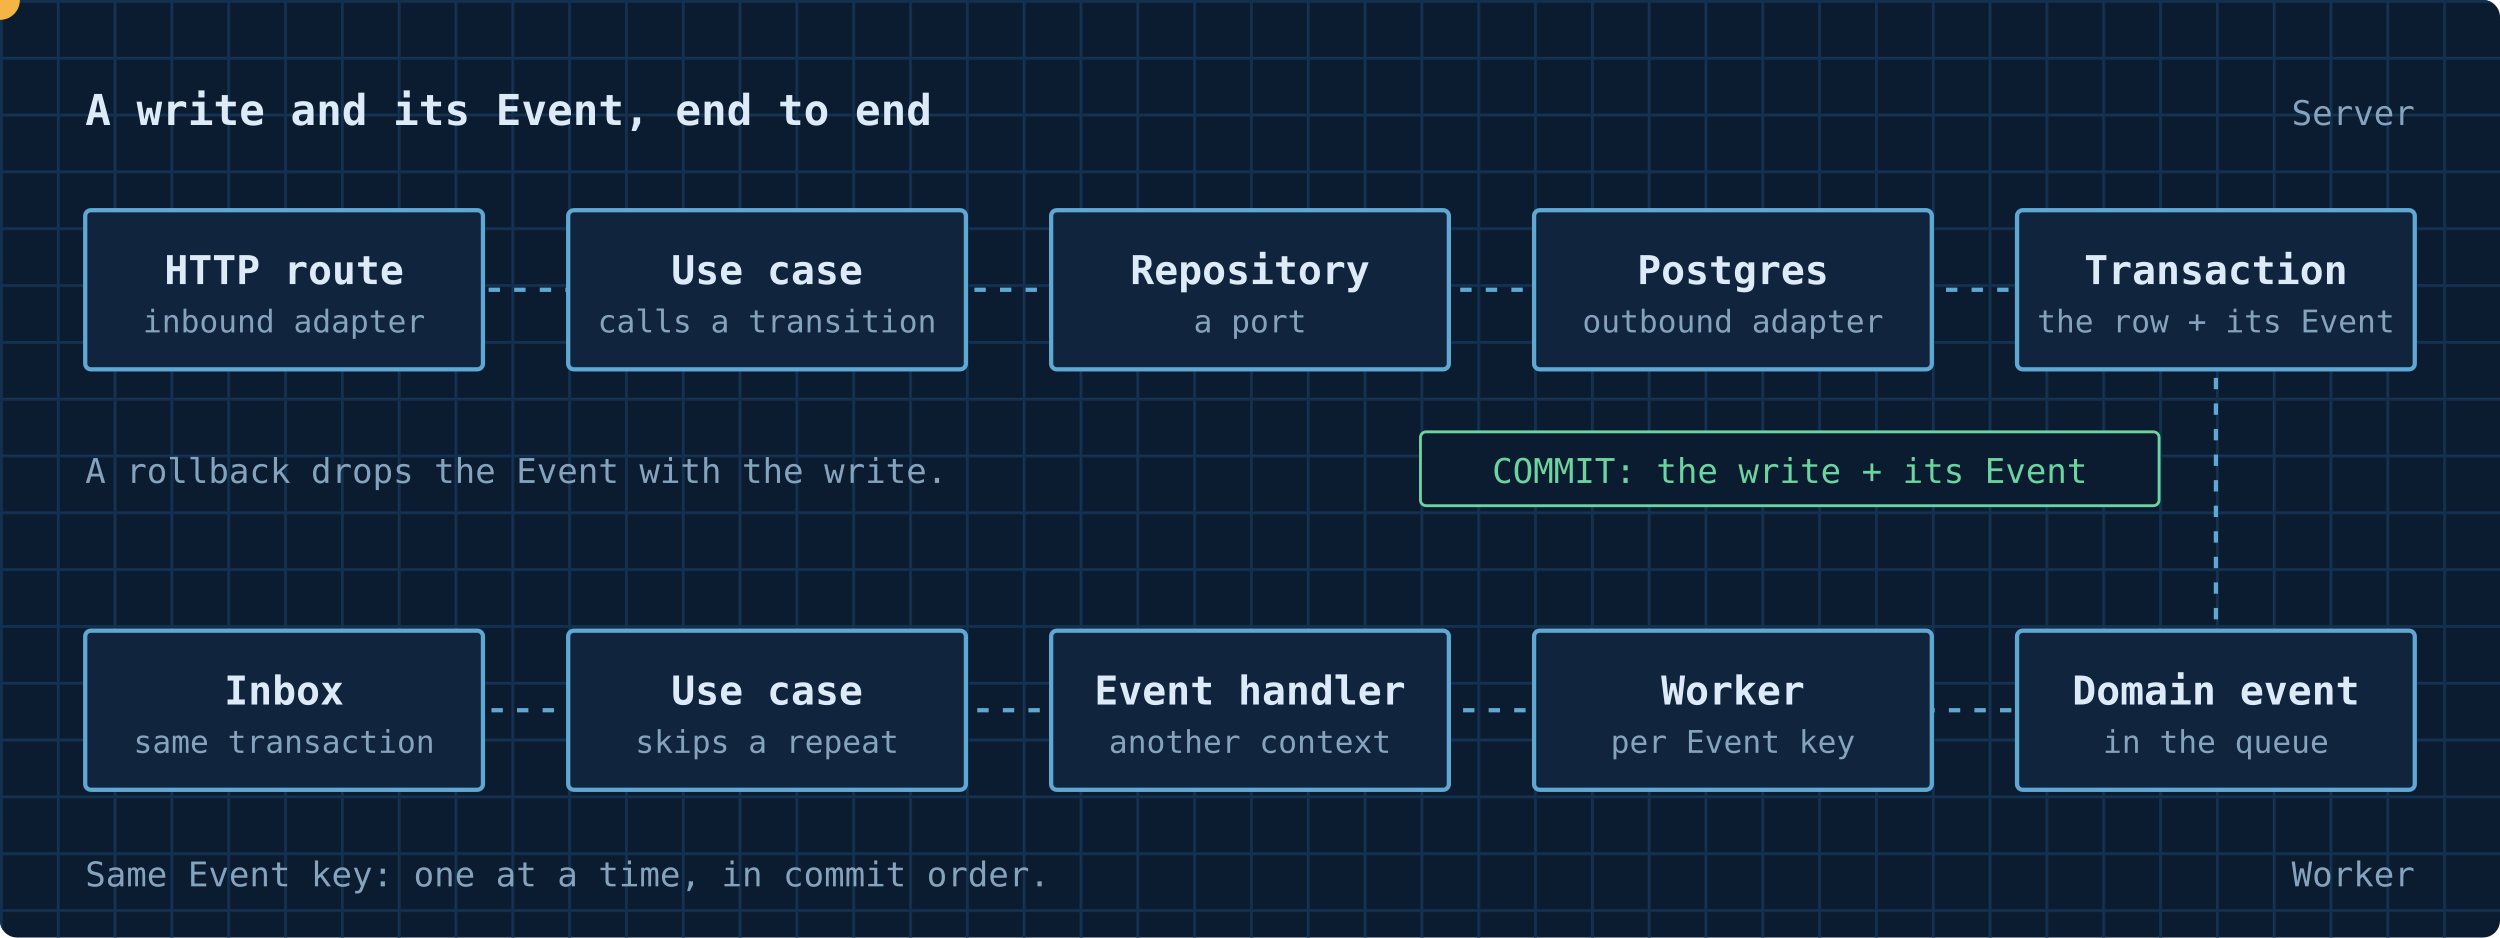
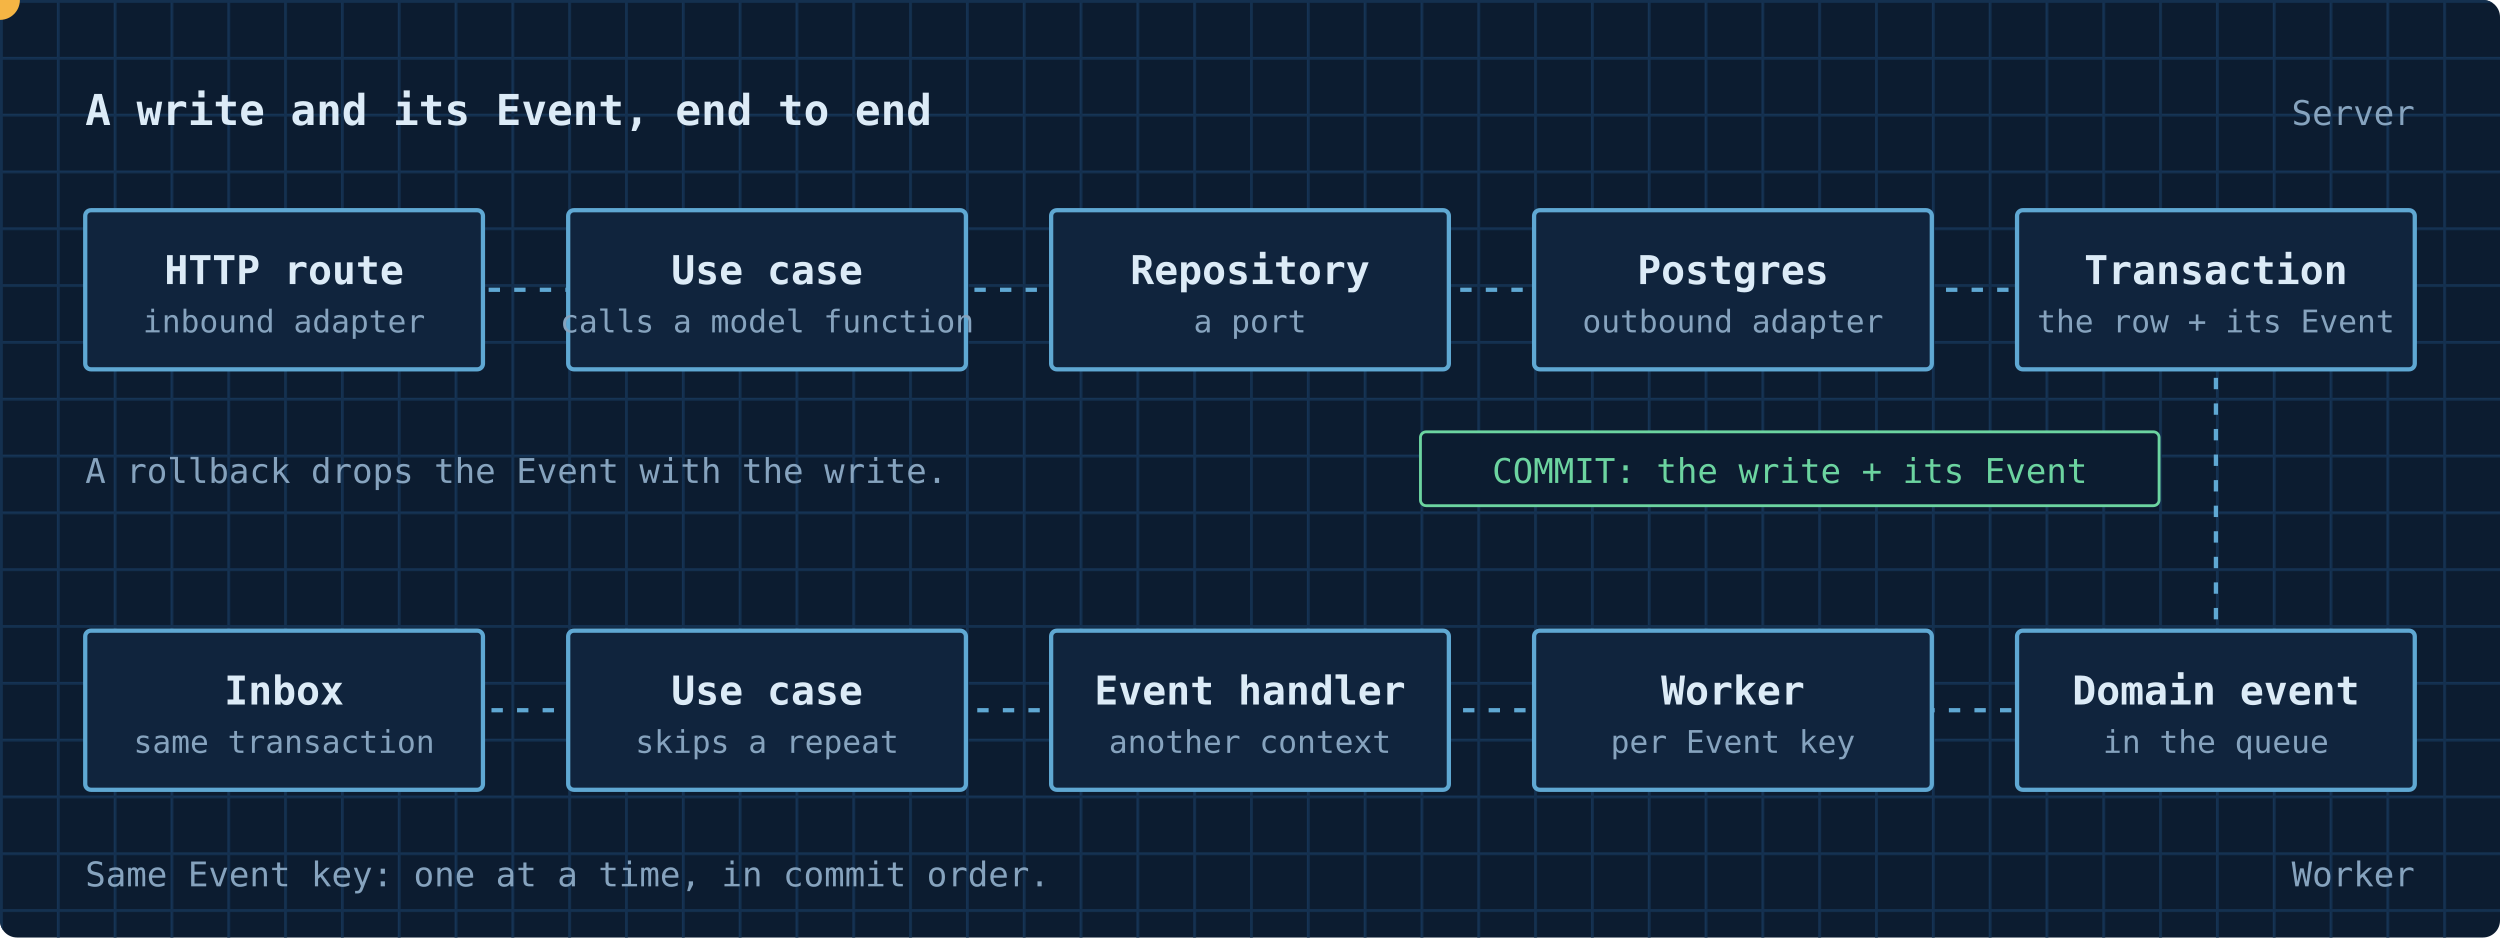
<svg xmlns="http://www.w3.org/2000/svg" viewBox="0 0 880 330" width="880" height="330" role="img" aria-label="A write and its Domain event, end to end: a request runs through a context's HTTP route, Use case, Repository and Postgres adapter into one transaction that commits the row and its Domain event; the Worker delivers each Domain event, one at a time per Event key in commit order, to another context's Event handler, whose Use case records it in the Inbox so a repeat is skipped.">
  <style>
.display{font-family:ui-monospace,SFMono-Regular,Menlo,Consolas,monospace;fill:#DCEBF7}
.mono{font-family:ui-monospace,SFMono-Regular,Menlo,Consolas,monospace;fill:#DCEBF7}
.dim{fill:#86A3BE}
.accent{fill:#F5B544}
.ok{fill:#6CD4A0}
.fail{fill:#FF7A6B}

@media (prefers-reduced-motion: no-preference){
@keyframes server0{0%,1.00%,12.88%,100%{stroke:#5FA8D3}6.00%{stroke:#F5B544}}.server0 rect{animation:server0 8s linear infinite}
@keyframes server1{0%,10.47%,22.34%,100%{stroke:#5FA8D3}15.47%{stroke:#F5B544}}.server1 rect{animation:server1 8s linear infinite}
@keyframes server2{0%,19.94%,31.81%,100%{stroke:#5FA8D3}24.94%{stroke:#F5B544}}.server2 rect{animation:server2 8s linear infinite}
@keyframes server3{0%,29.41%,41.28%,100%{stroke:#5FA8D3}34.41%{stroke:#F5B544}}.server3 rect{animation:server3 8s linear infinite}
@keyframes server4{0%,38.88%,50.75%,100%{stroke:#5FA8D3}43.88%{stroke:#F5B544}}.server4 rect{animation:server4 8s linear infinite}
@keyframes worker0{0%,85.00%,96.88%,100%{stroke:#5FA8D3}90.00%{stroke:#F5B544}}.worker0 rect{animation:worker0 8s linear infinite}
@keyframes worker1{0%,75.53%,87.41%,100%{stroke:#5FA8D3}80.53%{stroke:#F5B544}}.worker1 rect{animation:worker1 8s linear infinite}
@keyframes worker2{0%,66.06%,77.94%,100%{stroke:#5FA8D3}71.06%{stroke:#F5B544}}.worker2 rect{animation:worker2 8s linear infinite}
@keyframes worker3{0%,56.59%,68.47%,100%{stroke:#5FA8D3}61.59%{stroke:#F5B544}}.worker3 rect{animation:worker3 8s linear infinite}
@keyframes worker4{0%,47.12%,59.00%,100%{stroke:#5FA8D3}52.12%{stroke:#F5B544}}.worker4 rect{animation:worker4 8s linear infinite}
@keyframes commit{0%,42.63%{opacity:.3}45.75%,60.13%{opacity:1}67.63%,100%{opacity:.3}}.commit{animation:commit 8s linear infinite}
}
@media (prefers-reduced-motion: reduce){.typed{clip-path:none}.moving{display:none}}
</style>
  <rect width="880" height="330" rx="6" fill="#0C1C30" />
  <defs>
    <pattern id="grid" width="20" height="20" patternUnits="userSpaceOnUse">
      <path d="M0 0V20M0 0H20" fill="none" stroke="#14304F" stroke-width="2" />
    </pattern>
  </defs>
  <rect width="880" height="330" rx="6" fill="url(#grid)" />
  <text x="30" y="44" class="display" font-size="15" font-weight="700">A write and its Event, end to end</text>
  <text x="850" y="44" text-anchor="end" class="mono dim" font-size="12">Server</text>
  <text x="850" y="312" text-anchor="end" class="mono dim" font-size="12">Worker</text>
  <path d="M100 102 H780 V250 H100" fill="none" stroke="#5FA8D3" stroke-width="1.5" stroke-dasharray="4 5" />
  <g class="server0">
    <rect x="30" y="74" width="140" height="56" rx="2" fill="#10243D" stroke="#5FA8D3" stroke-width="1.5" />
    <text x="100" y="100" text-anchor="middle" class="display" font-size="14" font-weight="600">HTTP route</text>
    <text x="100" y="117" text-anchor="middle" class="mono dim" font-size="11">inbound adapter</text>
  </g>
  <g class="server1">
    <rect x="200" y="74" width="140" height="56" rx="2" fill="#10243D" stroke="#5FA8D3" stroke-width="1.5" />
    <text x="270" y="100" text-anchor="middle" class="display" font-size="14" font-weight="600">Use case</text>
-     <text x="270" y="117" text-anchor="middle" class="mono dim" font-size="11">calls a transition</text>
+     <text x="270" y="117" text-anchor="middle" class="mono dim" font-size="11">calls a model function</text>
  </g>
  <g class="server2">
    <rect x="370" y="74" width="140" height="56" rx="2" fill="#10243D" stroke="#5FA8D3" stroke-width="1.5" />
    <text x="440" y="100" text-anchor="middle" class="display" font-size="14" font-weight="600">Repository</text>
    <text x="440" y="117" text-anchor="middle" class="mono dim" font-size="11">a port</text>
  </g>
  <g class="server3">
    <rect x="540" y="74" width="140" height="56" rx="2" fill="#10243D" stroke="#5FA8D3" stroke-width="1.5" />
    <text x="610" y="100" text-anchor="middle" class="display" font-size="14" font-weight="600">Postgres</text>
    <text x="610" y="117" text-anchor="middle" class="mono dim" font-size="11">outbound adapter</text>
  </g>
  <g class="server4">
    <rect x="710" y="74" width="140" height="56" rx="2" fill="#10243D" stroke="#5FA8D3" stroke-width="1.5" />
    <text x="780" y="100" text-anchor="middle" class="display" font-size="14" font-weight="600">Transaction</text>
    <text x="780" y="117" text-anchor="middle" class="mono dim" font-size="11">the row + its Event</text>
  </g>
  <g class="worker0">
    <rect x="30" y="222" width="140" height="56" rx="2" fill="#10243D" stroke="#5FA8D3" stroke-width="1.5" />
    <text x="100" y="248" text-anchor="middle" class="display" font-size="14" font-weight="600">Inbox</text>
    <text x="100" y="265" text-anchor="middle" class="mono dim" font-size="11">same transaction</text>
  </g>
  <g class="worker1">
    <rect x="200" y="222" width="140" height="56" rx="2" fill="#10243D" stroke="#5FA8D3" stroke-width="1.5" />
    <text x="270" y="248" text-anchor="middle" class="display" font-size="14" font-weight="600">Use case</text>
    <text x="270" y="265" text-anchor="middle" class="mono dim" font-size="11">skips a repeat</text>
  </g>
  <g class="worker2">
    <rect x="370" y="222" width="140" height="56" rx="2" fill="#10243D" stroke="#5FA8D3" stroke-width="1.5" />
    <text x="440" y="248" text-anchor="middle" class="display" font-size="14" font-weight="600">Event handler</text>
    <text x="440" y="265" text-anchor="middle" class="mono dim" font-size="11">another context</text>
  </g>
  <g class="worker3">
    <rect x="540" y="222" width="140" height="56" rx="2" fill="#10243D" stroke="#5FA8D3" stroke-width="1.5" />
    <text x="610" y="248" text-anchor="middle" class="display" font-size="14" font-weight="600">Worker</text>
    <text x="610" y="265" text-anchor="middle" class="mono dim" font-size="11">per Event key</text>
  </g>
  <g class="worker4">
    <rect x="710" y="222" width="140" height="56" rx="2" fill="#10243D" stroke="#5FA8D3" stroke-width="1.5" />
    <text x="780" y="248" text-anchor="middle" class="display" font-size="14" font-weight="600">Domain event</text>
    <text x="780" y="265" text-anchor="middle" class="mono dim" font-size="11">in the queue</text>
  </g>
  <g class="commit">
    <rect x="500" y="152" width="260" height="26" rx="2" fill="#0C1C30" stroke="#6CD4A0" />
    <text x="630" y="170" text-anchor="middle" class="mono ok" font-size="12">COMMIT: the write + its Event</text>
  </g>
  <text x="30" y="170" class="mono dim" font-size="12">A rollback drops the Event with the write.</text>
  <text x="30" y="312" class="mono dim" font-size="12">Same Event key: one at a time, in commit order.</text>
  <circle class="moving" r="7" fill="#F5B544">
    <animateMotion dur="8s" repeatCount="indefinite" path="M100 102 H780 V250 H100" keyPoints="0;0;1;1" keyTimes="0;0.06;0.9;1" calcMode="linear" />
  </circle>
</svg>
